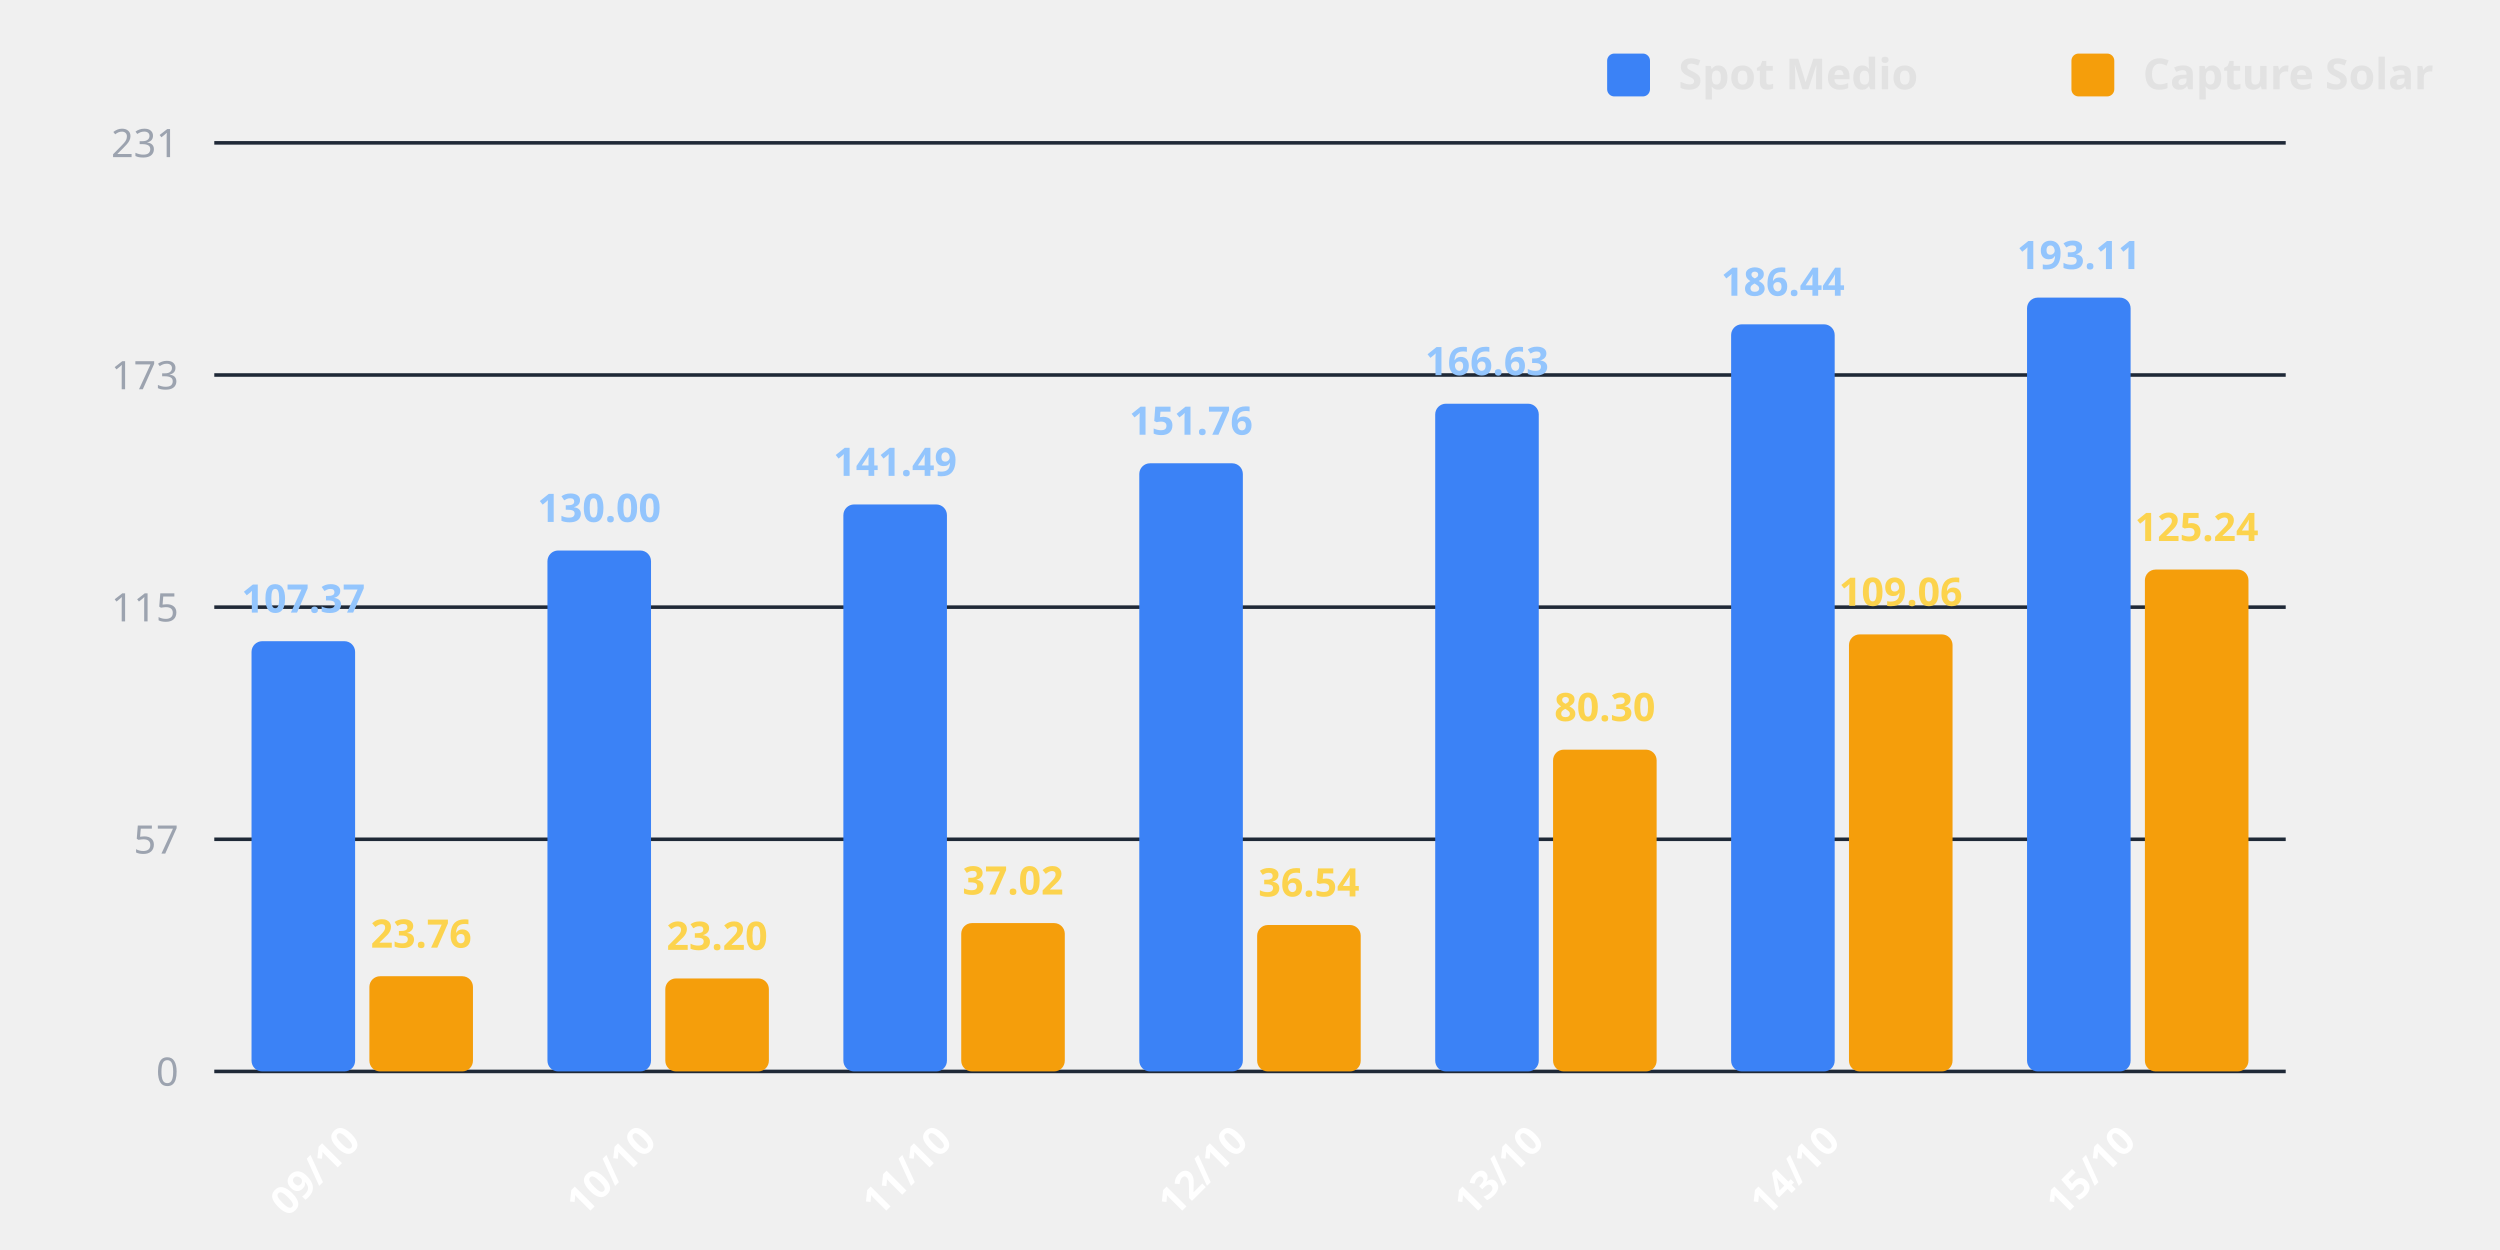
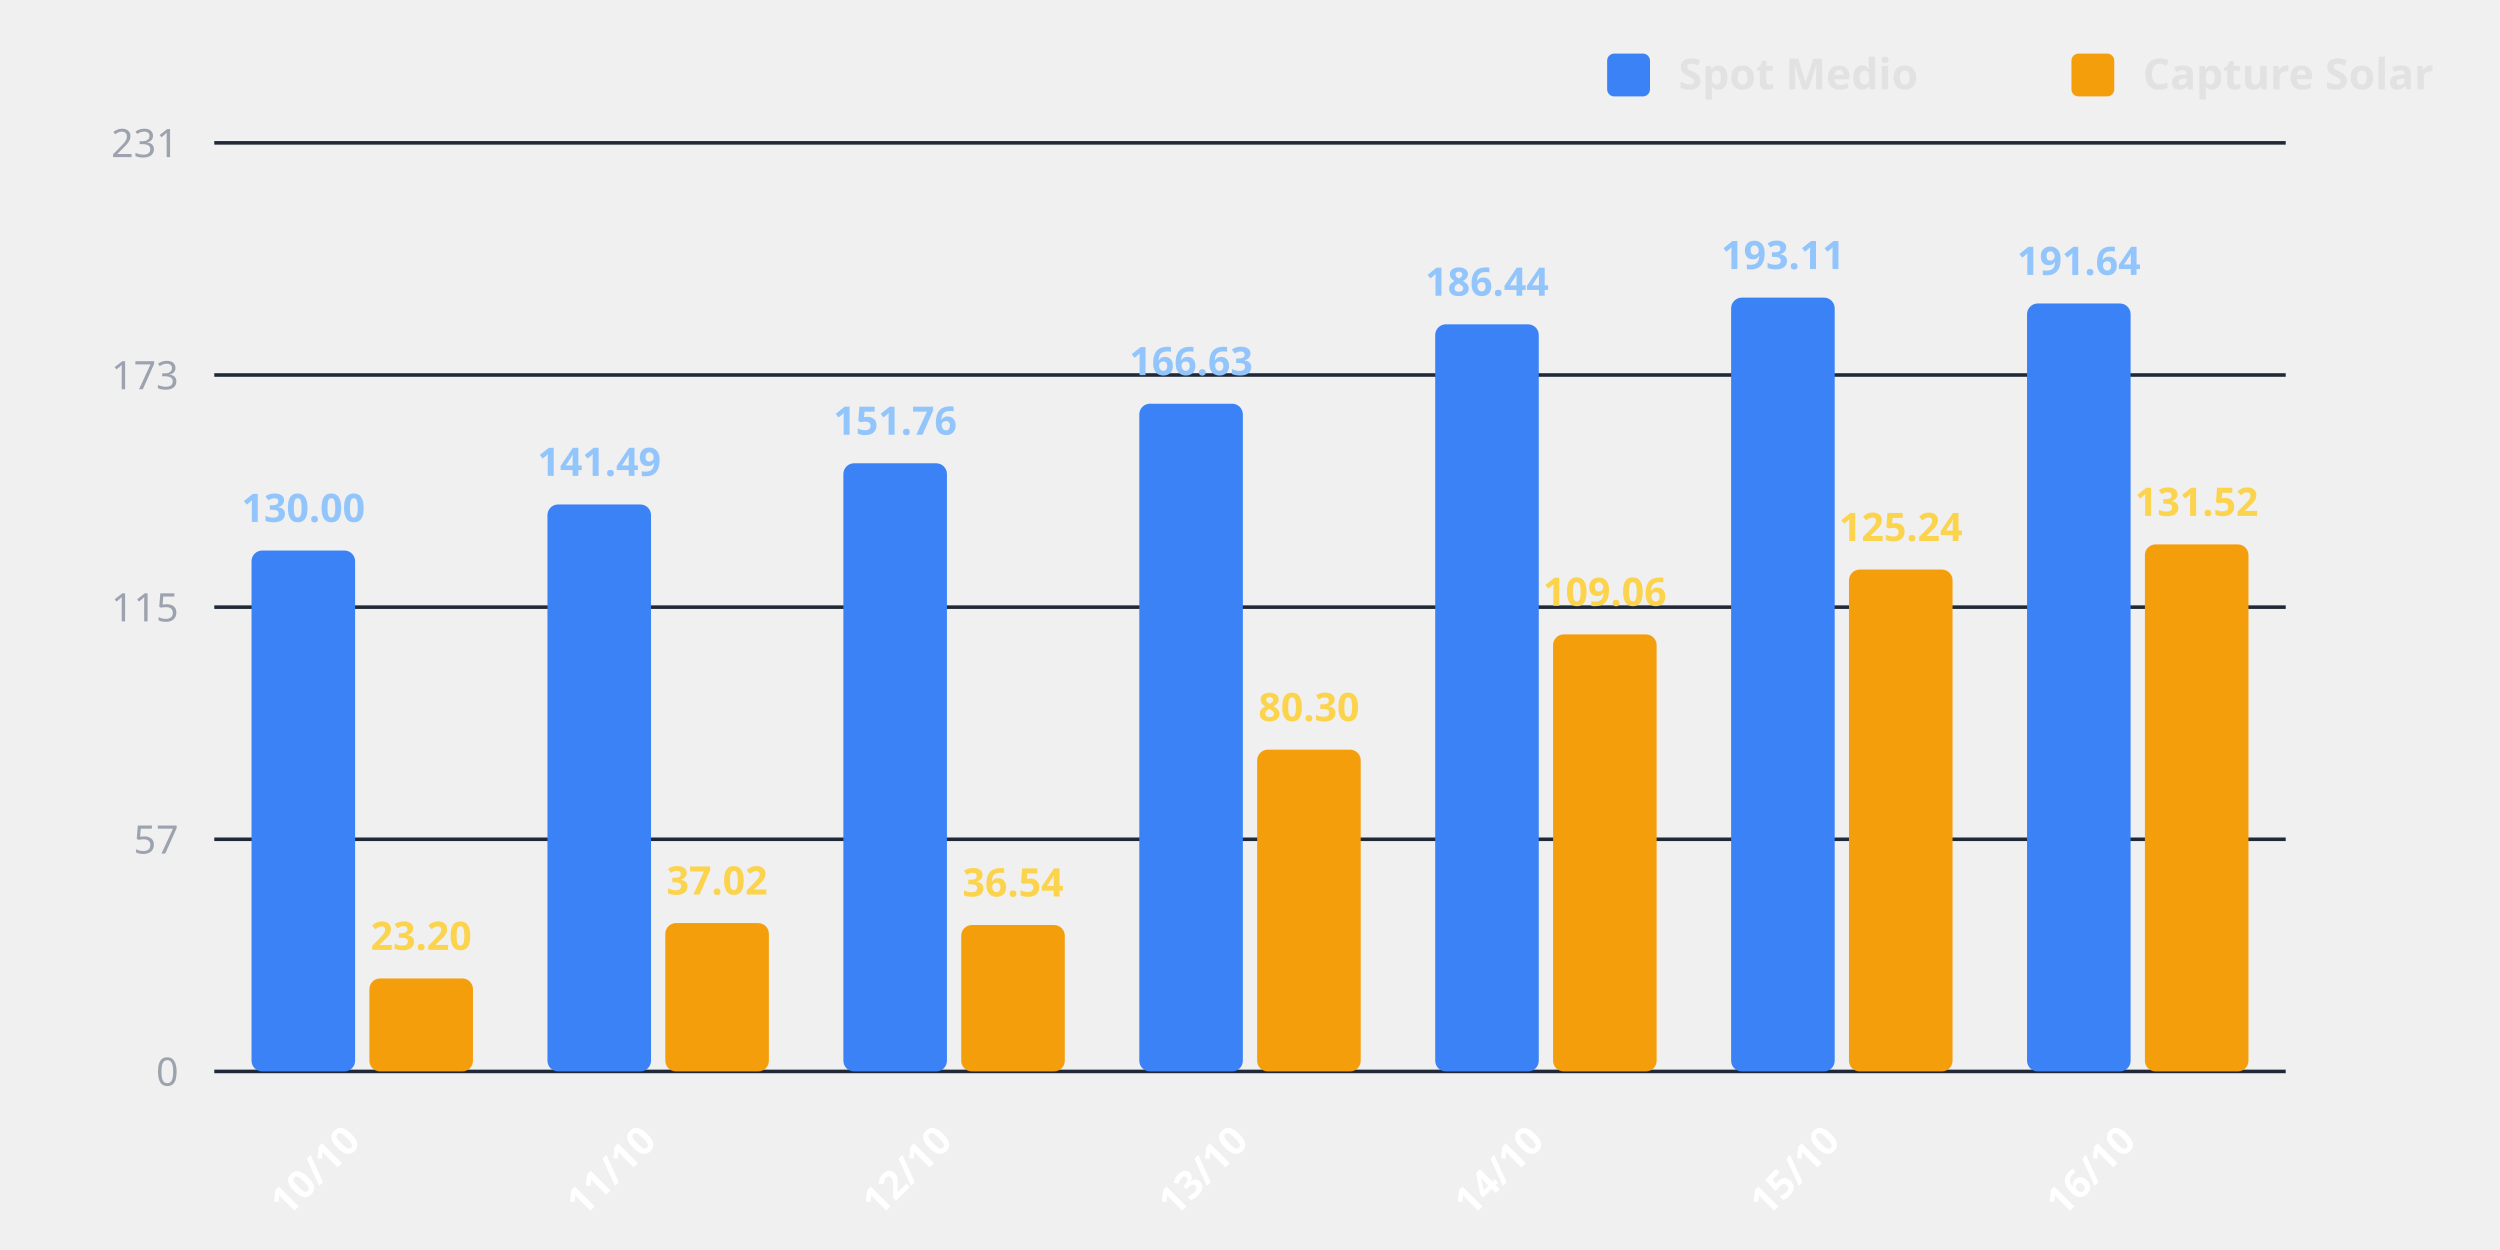
<svg xmlns="http://www.w3.org/2000/svg" viewBox="0 0 700 350" style="font-family: sans-serif; background-color: #0b0f19;">
  <rect x="450" y="15" width="12" height="12" fill="#3b82f6" rx="2" />
  <text x="470" y="25" font-size="12" fill="#e2e2e2" font-weight="bold">Spot Medio</text>
  <rect x="580" y="15" width="12" height="12" fill="#f59e0b" rx="2" />
  <text x="600" y="25" font-size="12" fill="#e2e2e2" font-weight="bold">Capture Solar</text>
  <line x1="60" y1="300.0" x2="640" y2="300.0" stroke="#1f2937" stroke-width="1" />
  <text x="50" y="304.0" text-anchor="end" font-size="11" fill="#9ca3af">0</text>
  <line x1="60" y1="235.0" x2="640" y2="235.0" stroke="#1f2937" stroke-width="1" />
  <text x="50" y="239.0" text-anchor="end" font-size="11" fill="#9ca3af">57</text>
  <line x1="60" y1="170.0" x2="640" y2="170.0" stroke="#1f2937" stroke-width="1" />
  <text x="50" y="174.0" text-anchor="end" font-size="11" fill="#9ca3af">115</text>
  <line x1="60" y1="105.0" x2="640" y2="105.0" stroke="#1f2937" stroke-width="1" />
  <text x="50" y="109.0" text-anchor="end" font-size="11" fill="#9ca3af">173</text>
  <line x1="60" y1="40.0" x2="640" y2="40.0" stroke="#1f2937" stroke-width="1" />
  <text x="50" y="44.0" text-anchor="end" font-size="11" fill="#9ca3af">231</text>
-   <text x="101.429" y="320" text-anchor="end" transform="rotate(-45, 101.4286, 320)" font-size="11" font-weight="bold" fill="#ffffff">09/10</text>
-   <rect x="70.429" y="179.532" width="29.0" height="120.468" fill="#3b82f6" rx="3" />
-   <text x="84.929" y="171.532" text-anchor="middle" font-size="11" font-weight="bold" fill="#93c5fd">107.37</text>
-   <rect x="103.429" y="273.343" width="29.0" height="26.657" fill="#f59e0b" rx="3" />
-   <text x="117.929" y="265.343" text-anchor="middle" font-size="11" font-weight="bold" fill="#fcd34d">23.76</text>
-   <text x="184.286" y="320" text-anchor="end" transform="rotate(-45, 184.2857, 320)" font-size="11" font-weight="bold" fill="#ffffff">10/10</text>
-   <rect x="153.286" y="154.143" width="29.0" height="145.857" fill="#3b82f6" rx="3" />
-   <text x="167.786" y="146.143" text-anchor="middle" font-size="11" font-weight="bold" fill="#93c5fd">130.00</text>
-   <rect x="186.286" y="273.964" width="29.0" height="26.036" fill="#f59e0b" rx="3" />
-   <text x="200.786" y="265.964" text-anchor="middle" font-size="11" font-weight="bold" fill="#fcd34d">23.20</text>
-   <text x="267.143" y="320" text-anchor="end" transform="rotate(-45, 267.1429, 320)" font-size="11" font-weight="bold" fill="#ffffff">11/10</text>
-   <rect x="236.143" y="141.246" width="29.0" height="158.754" fill="#3b82f6" rx="3" />
-   <text x="250.643" y="133.246" text-anchor="middle" font-size="11" font-weight="bold" fill="#93c5fd">141.49</text>
-   <rect x="269.143" y="258.464" width="29.0" height="41.536" fill="#f59e0b" rx="3" />
-   <text x="283.643" y="250.464" text-anchor="middle" font-size="11" font-weight="bold" fill="#fcd34d">37.02</text>
-   <text x="350.0" y="320" text-anchor="end" transform="rotate(-45, 350.0, 320)" font-size="11" font-weight="bold" fill="#ffffff">12/10</text>
-   <rect x="319.0" y="129.721" width="29.0" height="170.279" fill="#3b82f6" rx="3" />
-   <text x="333.5" y="121.721" text-anchor="middle" font-size="11" font-weight="bold" fill="#93c5fd">151.76</text>
-   <rect x="352.0" y="259.006" width="29.0" height="40.994" fill="#f59e0b" rx="3" />
-   <text x="366.5" y="251.006" text-anchor="middle" font-size="11" font-weight="bold" fill="#fcd34d">36.54</text>
-   <text x="432.857" y="320" text-anchor="end" transform="rotate(-45, 432.8571, 320)" font-size="11" font-weight="bold" fill="#ffffff">13/10</text>
-   <rect x="401.857" y="113.039" width="29.0" height="186.961" fill="#3b82f6" rx="3" />
-   <text x="416.357" y="105.039" text-anchor="middle" font-size="11" font-weight="bold" fill="#93c5fd">166.63</text>
-   <rect x="434.857" y="209.904" width="29.0" height="90.096" fill="#f59e0b" rx="3" />
-   <text x="449.357" y="201.904" text-anchor="middle" font-size="11" font-weight="bold" fill="#fcd34d">80.30</text>
-   <text x="515.714" y="320" text-anchor="end" transform="rotate(-45, 515.7143, 320)" font-size="11" font-weight="bold" fill="#ffffff">14/10</text>
-   <rect x="484.714" y="90.808" width="29.0" height="209.192" fill="#3b82f6" rx="3" />
-   <text x="499.214" y="82.808" text-anchor="middle" font-size="11" font-weight="bold" fill="#93c5fd">186.44</text>
-   <rect x="517.714" y="177.63" width="29.0" height="122.37" fill="#f59e0b" rx="3" />
-   <text x="532.214" y="169.63" text-anchor="middle" font-size="11" font-weight="bold" fill="#fcd34d">109.06</text>
-   <text x="598.571" y="320" text-anchor="end" transform="rotate(-45, 598.5714, 320)" font-size="11" font-weight="bold" fill="#ffffff">15/10</text>
-   <rect x="567.571" y="83.333" width="29.0" height="216.667" fill="#3b82f6" rx="3" />
-   <text x="582.071" y="75.333" text-anchor="middle" font-size="11" font-weight="bold" fill="#93c5fd">193.11</text>
-   <rect x="600.571" y="159.479" width="29.0" height="140.521" fill="#f59e0b" rx="3" />
-   <text x="615.071" y="151.479" text-anchor="middle" font-size="11" font-weight="bold" fill="#fcd34d">125.24</text>
+   <text x="101.429" y="320" text-anchor="end" transform="rotate(-45, 101.4286, 320)" font-size="11" font-weight="bold" fill="#ffffff">10/10</text>
+   <rect x="70.429" y="154.143" width="29.0" height="145.857" fill="#3b82f6" rx="3" />
+   <text x="84.929" y="146.143" text-anchor="middle" font-size="11" font-weight="bold" fill="#93c5fd">130.00</text>
+   <rect x="103.429" y="273.964" width="29.0" height="26.036" fill="#f59e0b" rx="3" />
+   <text x="117.929" y="265.964" text-anchor="middle" font-size="11" font-weight="bold" fill="#fcd34d">23.20</text>
+   <text x="184.286" y="320" text-anchor="end" transform="rotate(-45, 184.2857, 320)" font-size="11" font-weight="bold" fill="#ffffff">11/10</text>
+   <rect x="153.286" y="141.246" width="29.0" height="158.754" fill="#3b82f6" rx="3" />
+   <text x="167.786" y="133.246" text-anchor="middle" font-size="11" font-weight="bold" fill="#93c5fd">141.49</text>
+   <rect x="186.286" y="258.464" width="29.0" height="41.536" fill="#f59e0b" rx="3" />
+   <text x="200.786" y="250.464" text-anchor="middle" font-size="11" font-weight="bold" fill="#fcd34d">37.02</text>
+   <text x="267.143" y="320" text-anchor="end" transform="rotate(-45, 267.1429, 320)" font-size="11" font-weight="bold" fill="#ffffff">12/10</text>
+   <rect x="236.143" y="129.721" width="29.0" height="170.279" fill="#3b82f6" rx="3" />
+   <text x="250.643" y="121.721" text-anchor="middle" font-size="11" font-weight="bold" fill="#93c5fd">151.76</text>
+   <rect x="269.143" y="259.006" width="29.0" height="40.994" fill="#f59e0b" rx="3" />
+   <text x="283.643" y="251.006" text-anchor="middle" font-size="11" font-weight="bold" fill="#fcd34d">36.54</text>
+   <text x="350.0" y="320" text-anchor="end" transform="rotate(-45, 350.0, 320)" font-size="11" font-weight="bold" fill="#ffffff">13/10</text>
+   <rect x="319.0" y="113.039" width="29.0" height="186.961" fill="#3b82f6" rx="3" />
+   <text x="333.5" y="105.039" text-anchor="middle" font-size="11" font-weight="bold" fill="#93c5fd">166.63</text>
+   <rect x="352.0" y="209.904" width="29.0" height="90.096" fill="#f59e0b" rx="3" />
+   <text x="366.5" y="201.904" text-anchor="middle" font-size="11" font-weight="bold" fill="#fcd34d">80.30</text>
+   <text x="432.857" y="320" text-anchor="end" transform="rotate(-45, 432.8571, 320)" font-size="11" font-weight="bold" fill="#ffffff">14/10</text>
+   <rect x="401.857" y="90.808" width="29.0" height="209.192" fill="#3b82f6" rx="3" />
+   <text x="416.357" y="82.808" text-anchor="middle" font-size="11" font-weight="bold" fill="#93c5fd">186.44</text>
+   <rect x="434.857" y="177.63" width="29.0" height="122.37" fill="#f59e0b" rx="3" />
+   <text x="449.357" y="169.63" text-anchor="middle" font-size="11" font-weight="bold" fill="#fcd34d">109.06</text>
+   <text x="515.714" y="320" text-anchor="end" transform="rotate(-45, 515.7143, 320)" font-size="11" font-weight="bold" fill="#ffffff">15/10</text>
+   <rect x="484.714" y="83.333" width="29.0" height="216.667" fill="#3b82f6" rx="3" />
+   <text x="499.214" y="75.333" text-anchor="middle" font-size="11" font-weight="bold" fill="#93c5fd">193.11</text>
+   <rect x="517.714" y="159.479" width="29.0" height="140.521" fill="#f59e0b" rx="3" />
+   <text x="532.214" y="151.479" text-anchor="middle" font-size="11" font-weight="bold" fill="#fcd34d">125.24</text>
+   <text x="598.571" y="320" text-anchor="end" transform="rotate(-45, 598.5714, 320)" font-size="11" font-weight="bold" fill="#ffffff">16/10</text>
+   <rect x="567.571" y="84.975" width="29.0" height="215.025" fill="#3b82f6" rx="3" />
+   <text x="582.071" y="76.975" text-anchor="middle" font-size="11" font-weight="bold" fill="#93c5fd">191.64</text>
+   <rect x="600.571" y="152.433" width="29.0" height="147.567" fill="#f59e0b" rx="3" />
+   <text x="615.071" y="144.433" text-anchor="middle" font-size="11" font-weight="bold" fill="#fcd34d">131.52</text>
</svg>
